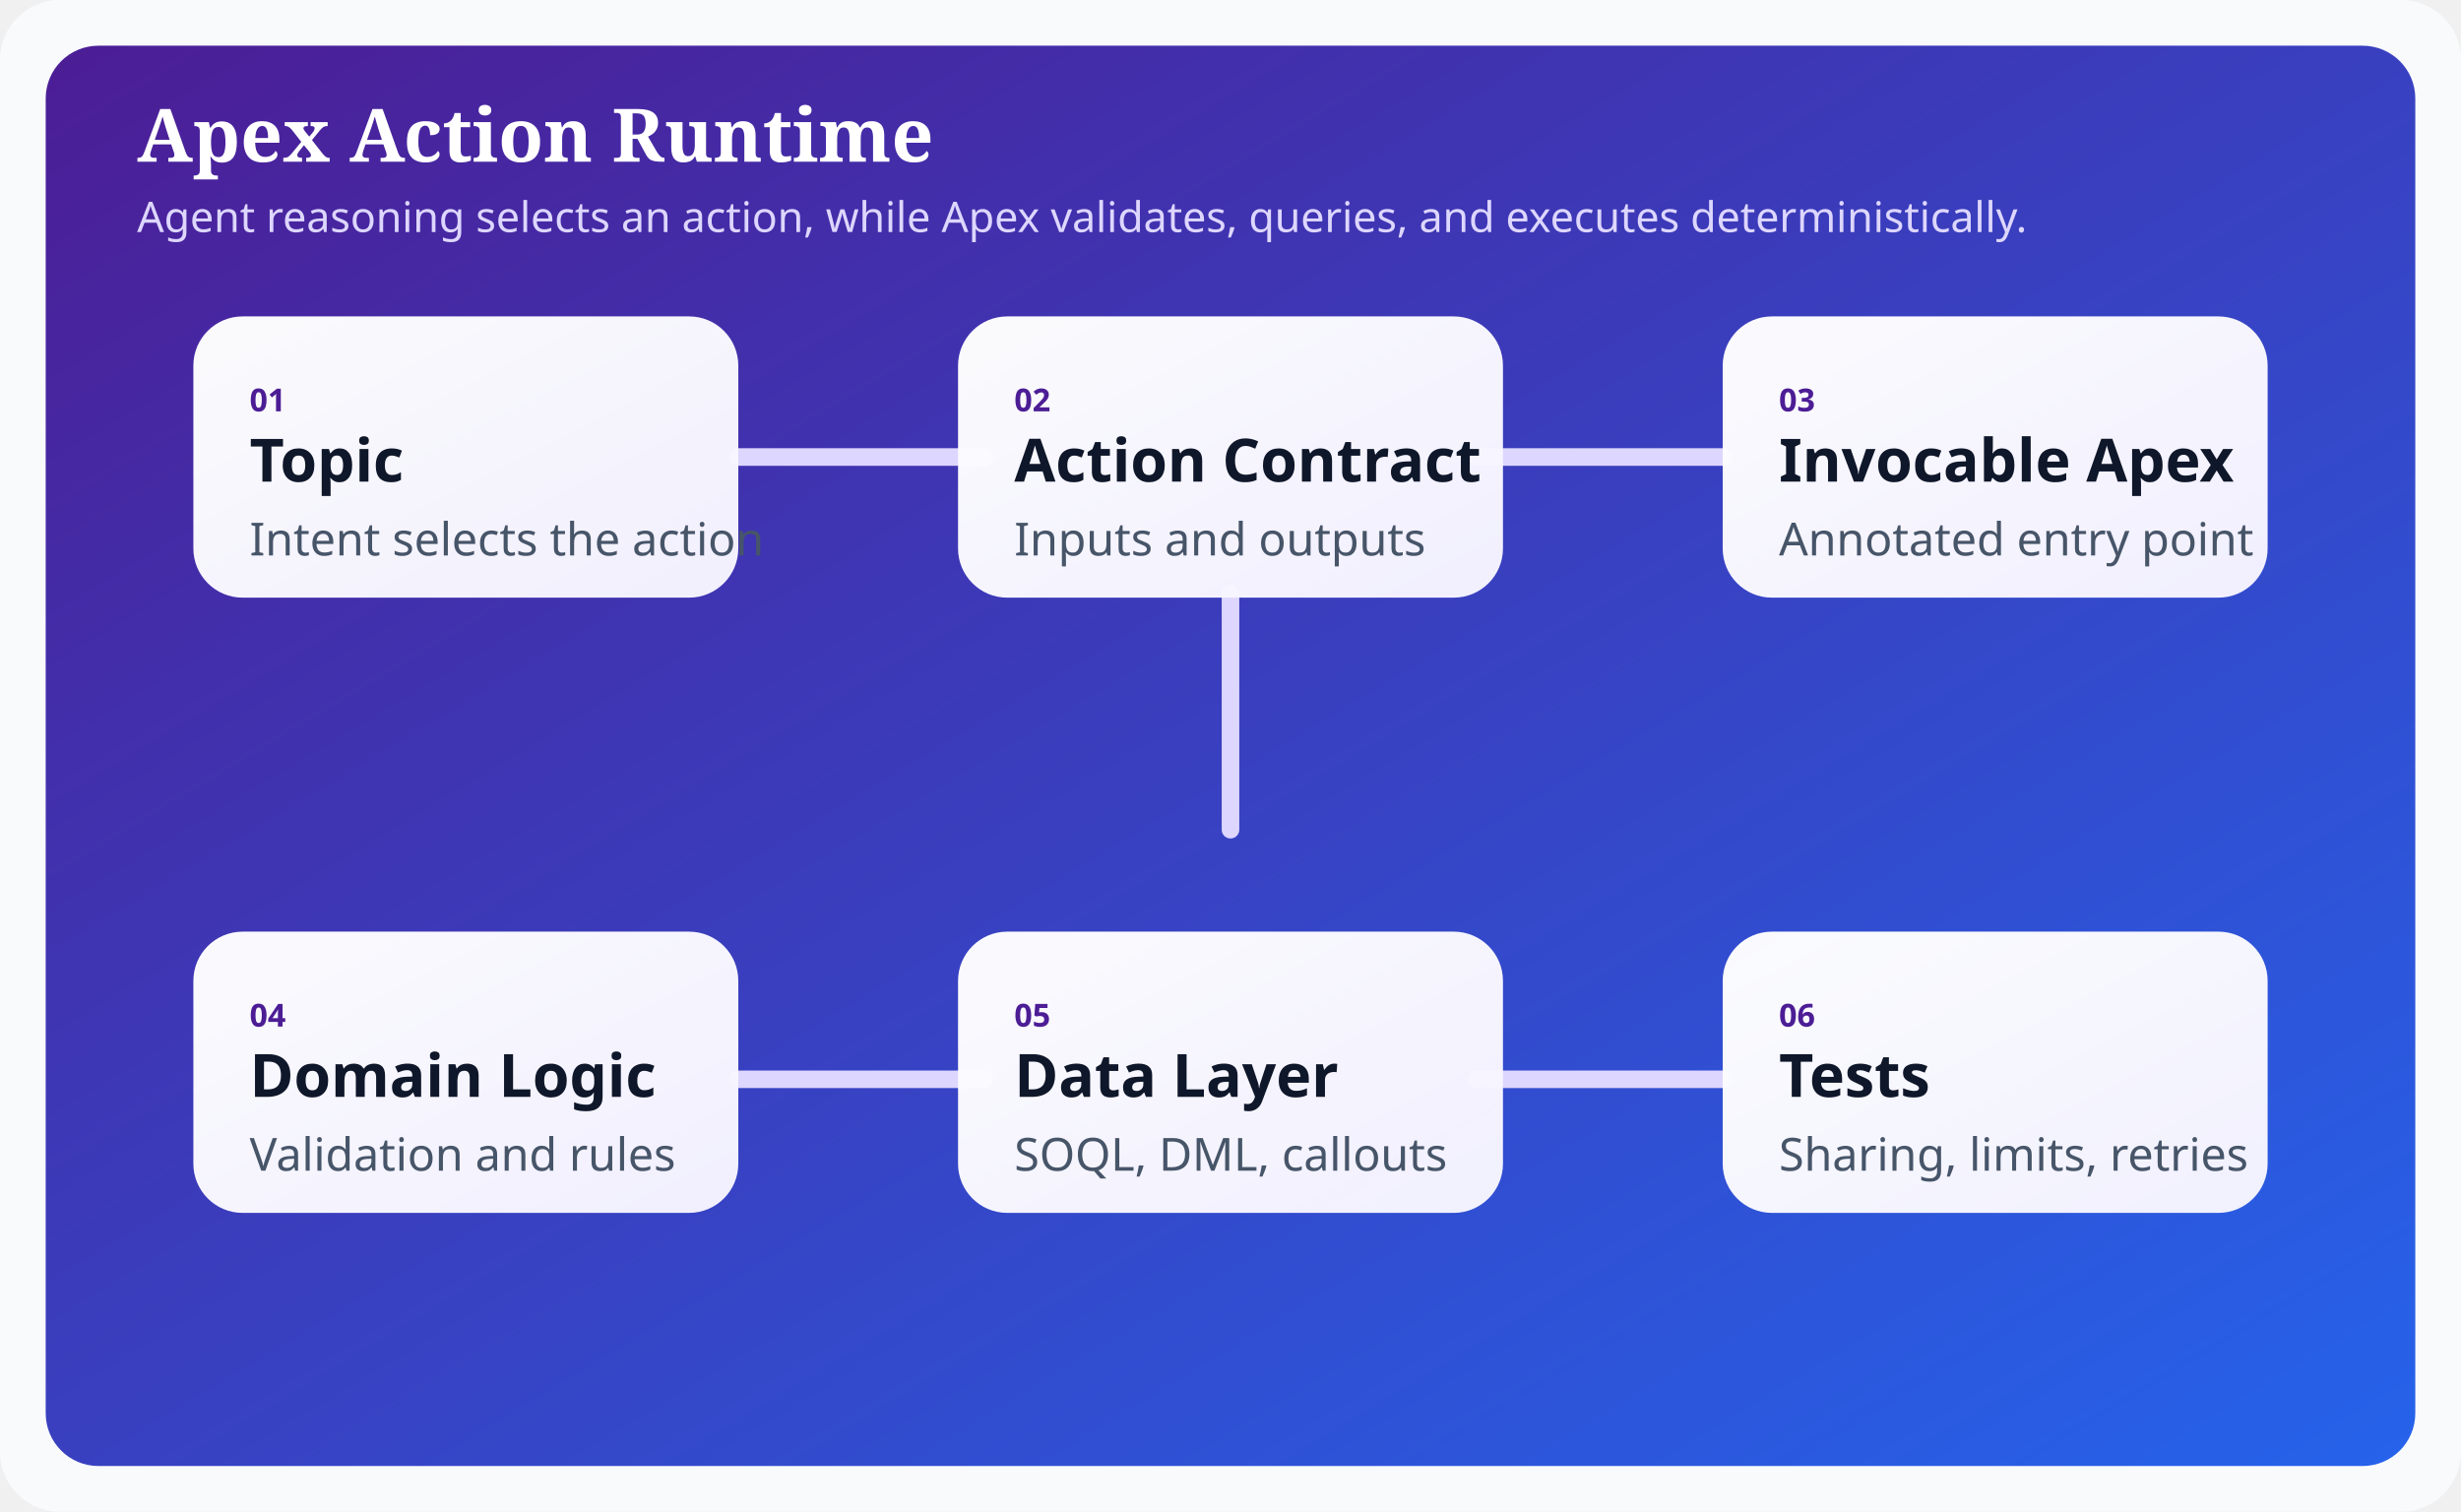
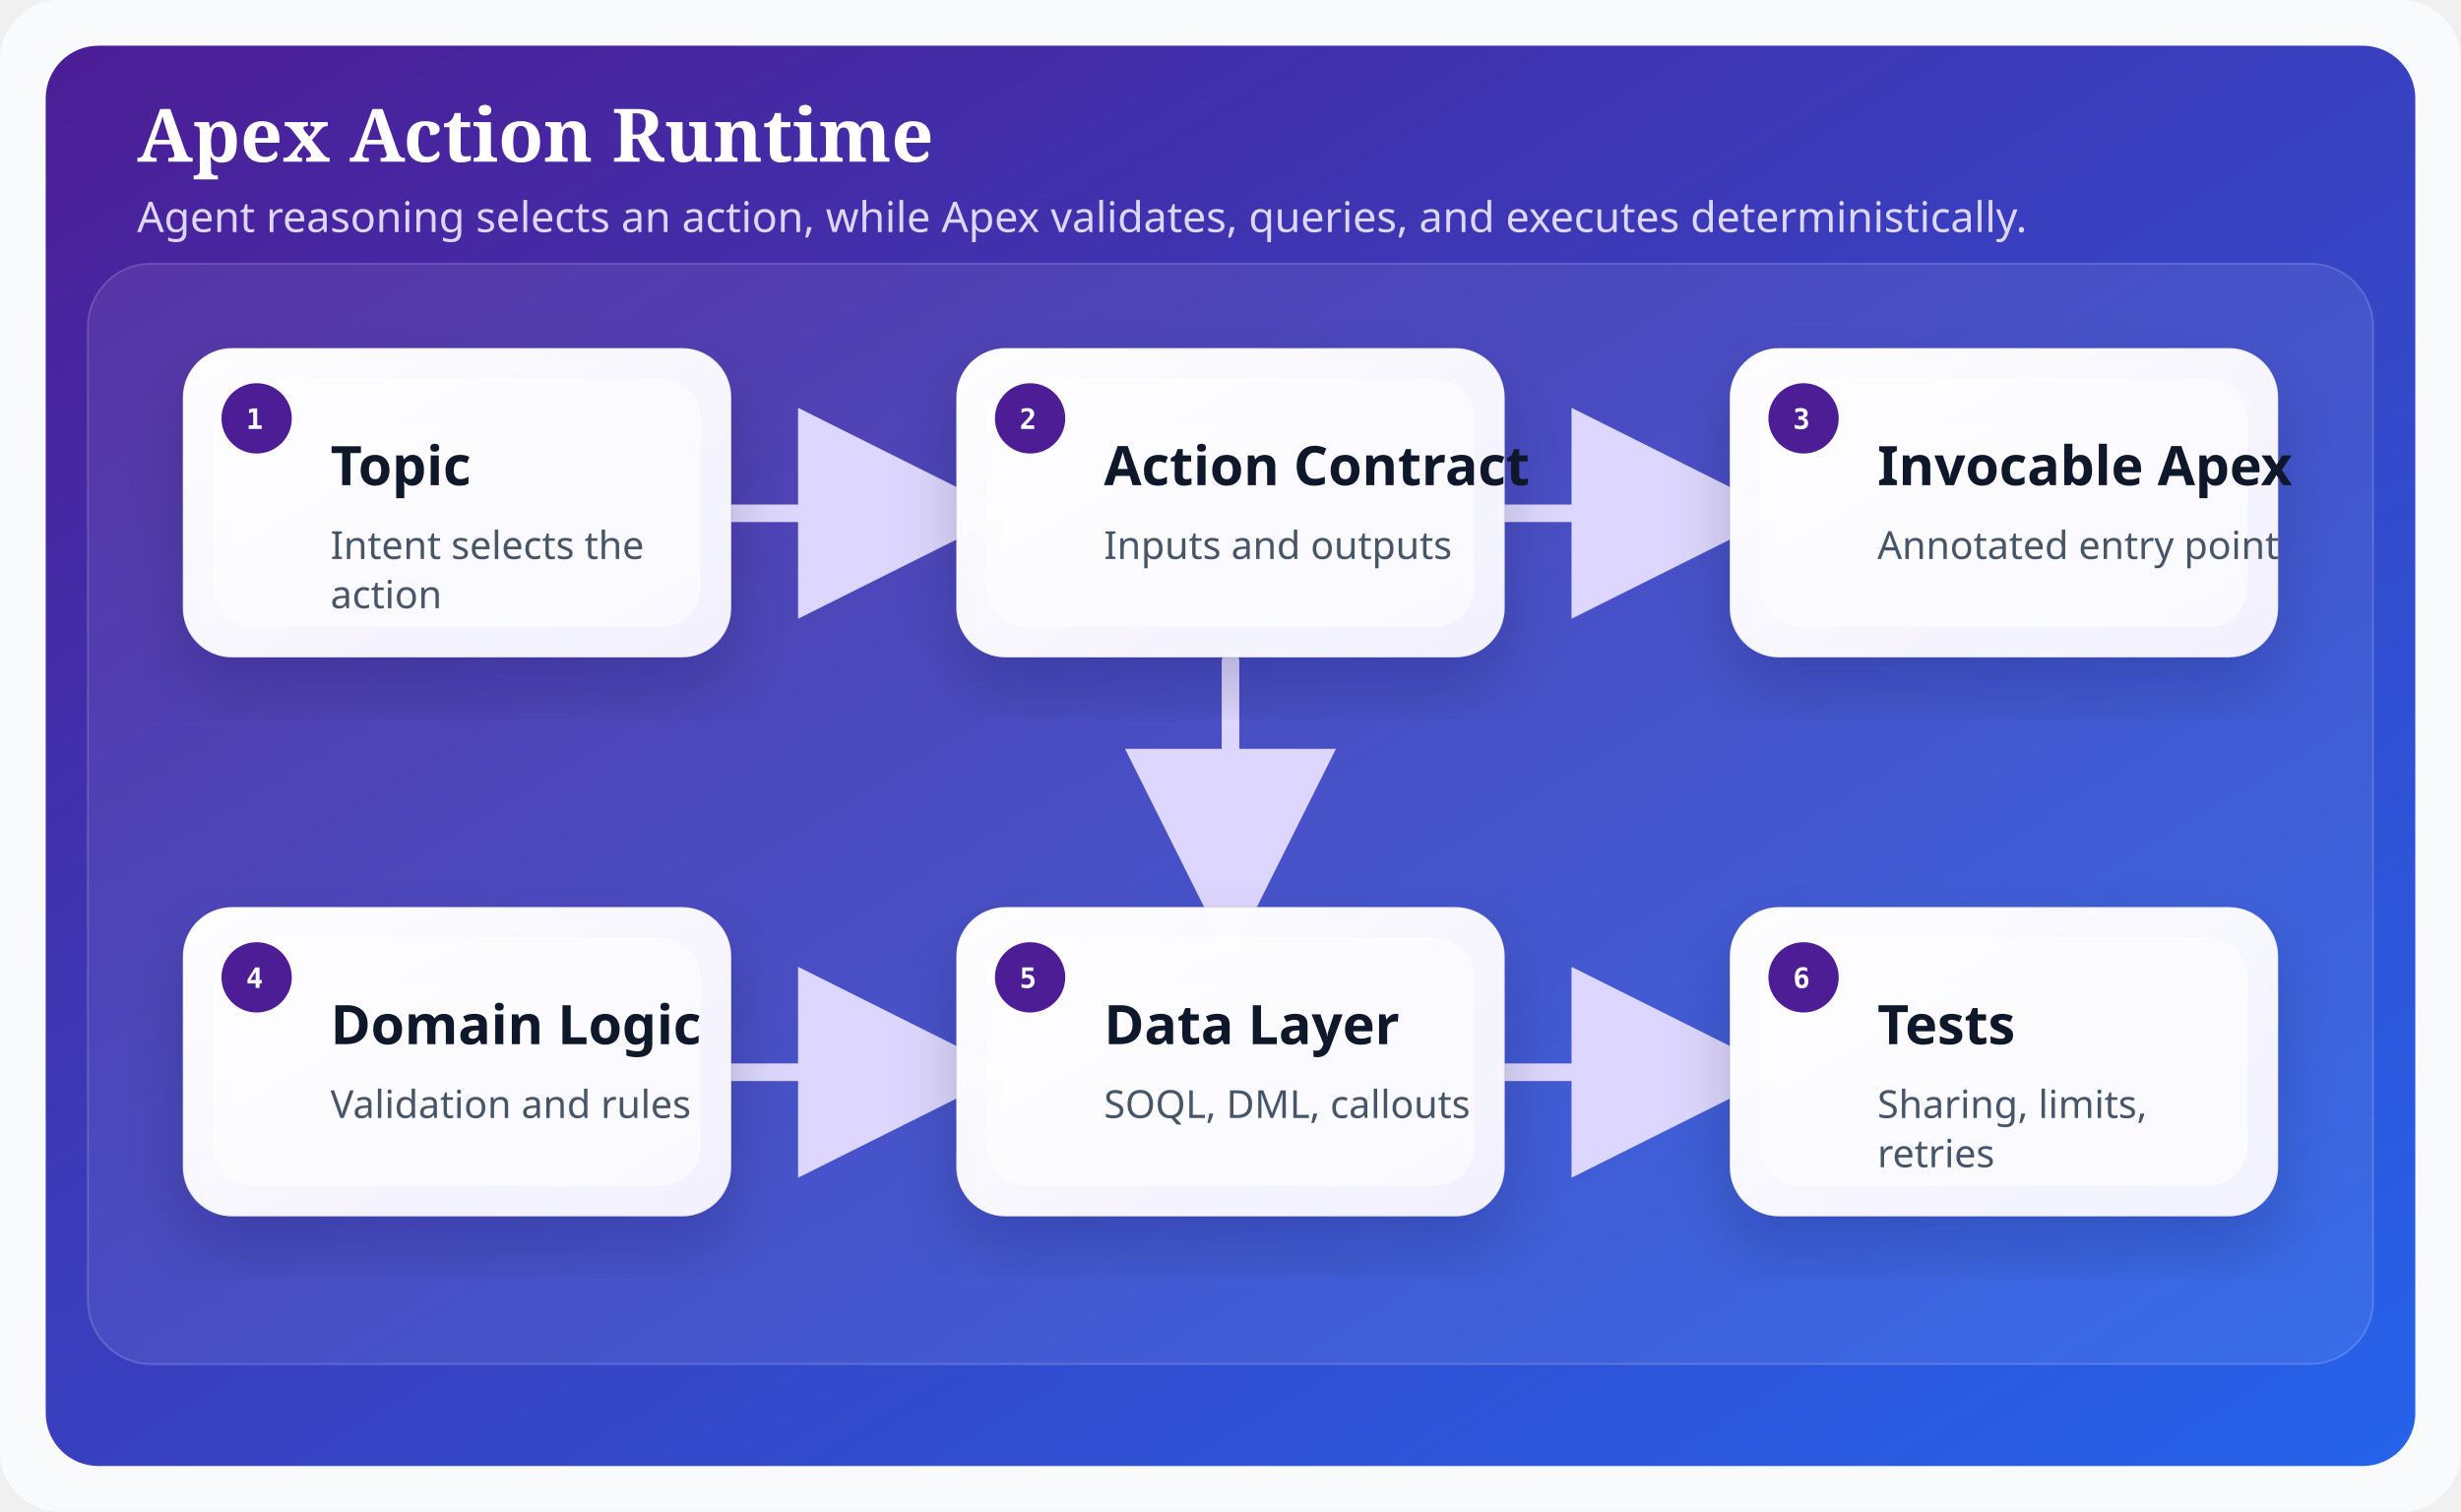
<svg xmlns="http://www.w3.org/2000/svg" width="1400" height="860" viewBox="0 0 1400 860" role="img" aria-labelledby="title desc">
  <defs>
    <linearGradient id="bg" x1="0%" x2="100%" y1="0%" y2="100%">
      <stop offset="0%" stop-color="#4c1d95" />
      <stop offset="100%" stop-color="#2563eb" />
    </linearGradient>
    <linearGradient id="panel" x1="0%" x2="100%" y1="0%" y2="100%">
-       <stop offset="0%" stop-color="#ffffff" stop-opacity="0.98" />
+       <stop offset="0%" stop-color="#ffffff" stop-opacity="0.99" />
      <stop offset="100%" stop-color="#f5f3ff" stop-opacity="0.98" />
    </linearGradient>
+     <filter id="shadow" x="-20%" y="-20%" width="140%" height="140%">
+       <feDropShadow dx="0" dy="18" stdDeviation="18" flood-color="#0f172a" flood-opacity="0.18" />
+     </filter>
+     <marker id="arrow" markerWidth="12" markerHeight="12" refX="9" refY="6" orient="auto">
+       <path d="M0,0 L12,6 L0,12 z" fill="#ddd6fe" />
+     </marker>
  </defs>
  <rect width="1400" height="860" rx="34" fill="#f8fafc" />
  <rect x="26" y="26" width="1348" height="808" rx="30" fill="url(#bg)" />
+   <rect x="50" y="150" width="1300" height="626" rx="36" fill="rgba(255,255,255,0.08)" stroke="rgba(255,255,255,0.18)" />
  <text x="78" y="92" font-family="'Merriweather', serif" font-size="42" fill="#ffffff" font-weight="700">Apex Action Runtime</text>
  <text x="78" y="132" font-family="'Source Sans 3', sans-serif" font-size="24" fill="#ddd6fe">Agent reasoning selects an action, while Apex validates, queries, and executes deterministically.</text>
-   <path d="M420 260 H560" stroke="#ddd6fe" stroke-width="10" stroke-linecap="round" />
-   <path d="M840 260 H980" stroke="#ddd6fe" stroke-width="10" stroke-linecap="round" />
-   <path d="M700 338 V472" stroke="#ddd6fe" stroke-width="10" stroke-linecap="round" />
-   <path d="M420 614 H560" stroke="#ddd6fe" stroke-width="10" stroke-linecap="round" />
-   <path d="M840 614 H980" stroke="#ddd6fe" stroke-width="10" stroke-linecap="round" />
-   <rect x="110" y="180" width="310" height="160" rx="28" fill="url(#panel)" />
-   <rect x="545" y="180" width="310" height="160" rx="28" fill="url(#panel)" />
-   <rect x="980" y="180" width="310" height="160" rx="28" fill="url(#panel)" />
-   <rect x="110" y="530" width="310" height="160" rx="28" fill="url(#panel)" />
-   <rect x="545" y="530" width="310" height="160" rx="28" fill="url(#panel)" />
-   <rect x="980" y="530" width="310" height="160" rx="28" fill="url(#panel)" />
-   <text x="142" y="234" font-family="'Source Sans 3', sans-serif" font-size="18" fill="#4c1d95" font-weight="700">01</text>
-   <text x="142" y="274" font-family="'Source Sans 3', sans-serif" font-size="34" fill="#0f172a" font-weight="700">Topic</text>
-   <text x="142" y="316" font-family="'Source Sans 3', sans-serif" font-size="26" fill="#475569">Intent selects the action</text>
-   <text x="577" y="234" font-family="'Source Sans 3', sans-serif" font-size="18" fill="#4c1d95" font-weight="700">02</text>
-   <text x="577" y="274" font-family="'Source Sans 3', sans-serif" font-size="34" fill="#0f172a" font-weight="700">Action Contract</text>
-   <text x="577" y="316" font-family="'Source Sans 3', sans-serif" font-size="26" fill="#475569">Inputs and outputs</text>
-   <text x="1012" y="234" font-family="'Source Sans 3', sans-serif" font-size="18" fill="#4c1d95" font-weight="700">03</text>
-   <text x="1012" y="274" font-family="'Source Sans 3', sans-serif" font-size="34" fill="#0f172a" font-weight="700">Invocable Apex</text>
-   <text x="1012" y="316" font-family="'Source Sans 3', sans-serif" font-size="26" fill="#475569">Annotated entry point</text>
-   <text x="142" y="584" font-family="'Source Sans 3', sans-serif" font-size="18" fill="#4c1d95" font-weight="700">04</text>
-   <text x="142" y="624" font-family="'Source Sans 3', sans-serif" font-size="34" fill="#0f172a" font-weight="700">Domain Logic</text>
-   <text x="142" y="666" font-family="'Source Sans 3', sans-serif" font-size="26" fill="#475569">Validation and rules</text>
-   <text x="577" y="584" font-family="'Source Sans 3', sans-serif" font-size="18" fill="#4c1d95" font-weight="700">05</text>
-   <text x="577" y="624" font-family="'Source Sans 3', sans-serif" font-size="34" fill="#0f172a" font-weight="700">Data Layer</text>
-   <text x="577" y="666" font-family="'Source Sans 3', sans-serif" font-size="26" fill="#475569">SOQL, DML, callouts</text>
-   <text x="1012" y="584" font-family="'Source Sans 3', sans-serif" font-size="18" fill="#4c1d95" font-weight="700">06</text>
-   <text x="1012" y="624" font-family="'Source Sans 3', sans-serif" font-size="34" fill="#0f172a" font-weight="700">Tests</text>
-   <text x="1012" y="666" font-family="'Source Sans 3', sans-serif" font-size="26" fill="#475569">Sharing, limits, retries</text>
+   <path d="M414 292 H544" stroke="#ddd6fe" stroke-width="10" stroke-linecap="round" marker-end="url(#arrow)" />
+   <path d="M854 292 H984" stroke="#ddd6fe" stroke-width="10" stroke-linecap="round" marker-end="url(#arrow)" />
+   <path d="M700 376 V516" stroke="#ddd6fe" stroke-width="10" stroke-linecap="round" marker-end="url(#arrow)" />
+   <path d="M414 610 H544" stroke="#ddd6fe" stroke-width="10" stroke-linecap="round" marker-end="url(#arrow)" />
+   <path d="M854 610 H984" stroke="#ddd6fe" stroke-width="10" stroke-linecap="round" marker-end="url(#arrow)" />
+   <g>
+     <rect x="104" y="198" width="312" height="176" rx="28" fill="url(#panel)" stroke="rgba(15,23,42,0.08)" filter="url(#shadow)" />
+     <rect x="122" y="216" width="276" height="140" rx="22" fill="rgba(255,255,255,0.56)" stroke="rgba(255,255,255,0.5)" />
+     <circle cx="146" cy="238" r="20" fill="#4c1d95" />
+     <text x="140" y="244" font-family="'IBM Plex Mono', monospace" font-size="16" fill="#ffffff" font-weight="700">1</text>
+     <text x="188" y="276" font-family="'Source Sans 3', sans-serif" font-size="31" fill="#0f172a" font-weight="700">Topic</text>
+     <text x="188" y="318" font-family="'Source Sans 3', sans-serif" font-size="22" fill="#475569">
+       <tspan x="188" dy="0">Intent selects the</tspan>
+       <tspan x="188" dy="28">action</tspan>
+     </text>
+   </g>
+   <g>
+     <rect x="544" y="198" width="312" height="176" rx="28" fill="url(#panel)" stroke="rgba(15,23,42,0.08)" filter="url(#shadow)" />
+     <rect x="562" y="216" width="276" height="140" rx="22" fill="rgba(255,255,255,0.56)" stroke="rgba(255,255,255,0.5)" />
+     <circle cx="586" cy="238" r="20" fill="#4c1d95" />
+     <text x="580" y="244" font-family="'IBM Plex Mono', monospace" font-size="16" fill="#ffffff" font-weight="700">2</text>
+     <text x="628" y="276" font-family="'Source Sans 3', sans-serif" font-size="31" fill="#0f172a" font-weight="700">Action Contract</text>
+     <text x="628" y="318" font-family="'Source Sans 3', sans-serif" font-size="22" fill="#475569">
+       <tspan x="628" dy="0">Inputs and outputs</tspan>
+     </text>
+   </g>
+   <g>
+     <rect x="984" y="198" width="312" height="176" rx="28" fill="url(#panel)" stroke="rgba(15,23,42,0.08)" filter="url(#shadow)" />
+     <rect x="1002" y="216" width="276" height="140" rx="22" fill="rgba(255,255,255,0.56)" stroke="rgba(255,255,255,0.5)" />
+     <circle cx="1026" cy="238" r="20" fill="#4c1d95" />
+     <text x="1020" y="244" font-family="'IBM Plex Mono', monospace" font-size="16" fill="#ffffff" font-weight="700">3</text>
+     <text x="1068" y="276" font-family="'Source Sans 3', sans-serif" font-size="31" fill="#0f172a" font-weight="700">Invocable Apex</text>
+     <text x="1068" y="318" font-family="'Source Sans 3', sans-serif" font-size="22" fill="#475569">
+       <tspan x="1068" dy="0">Annotated entry point</tspan>
+     </text>
+   </g>
+   <g>
+     <rect x="104" y="516" width="312" height="176" rx="28" fill="url(#panel)" stroke="rgba(15,23,42,0.08)" filter="url(#shadow)" />
+     <rect x="122" y="534" width="276" height="140" rx="22" fill="rgba(255,255,255,0.56)" stroke="rgba(255,255,255,0.5)" />
+     <circle cx="146" cy="556" r="20" fill="#4c1d95" />
+     <text x="140" y="562" font-family="'IBM Plex Mono', monospace" font-size="16" fill="#ffffff" font-weight="700">4</text>
+     <text x="188" y="594" font-family="'Source Sans 3', sans-serif" font-size="31" fill="#0f172a" font-weight="700">Domain Logic</text>
+     <text x="188" y="636" font-family="'Source Sans 3', sans-serif" font-size="22" fill="#475569">
+       <tspan x="188" dy="0">Validation and rules</tspan>
+     </text>
+   </g>
+   <g>
+     <rect x="544" y="516" width="312" height="176" rx="28" fill="url(#panel)" stroke="rgba(15,23,42,0.08)" filter="url(#shadow)" />
+     <rect x="562" y="534" width="276" height="140" rx="22" fill="rgba(255,255,255,0.56)" stroke="rgba(255,255,255,0.5)" />
+     <circle cx="586" cy="556" r="20" fill="#4c1d95" />
+     <text x="580" y="562" font-family="'IBM Plex Mono', monospace" font-size="16" fill="#ffffff" font-weight="700">5</text>
+     <text x="628" y="594" font-family="'Source Sans 3', sans-serif" font-size="31" fill="#0f172a" font-weight="700">Data Layer</text>
+     <text x="628" y="636" font-family="'Source Sans 3', sans-serif" font-size="22" fill="#475569">
+       <tspan x="628" dy="0">SOQL, DML, callouts</tspan>
+     </text>
+   </g>
+   <g>
+     <rect x="984" y="516" width="312" height="176" rx="28" fill="url(#panel)" stroke="rgba(15,23,42,0.08)" filter="url(#shadow)" />
+     <rect x="1002" y="534" width="276" height="140" rx="22" fill="rgba(255,255,255,0.56)" stroke="rgba(255,255,255,0.5)" />
+     <circle cx="1026" cy="556" r="20" fill="#4c1d95" />
+     <text x="1020" y="562" font-family="'IBM Plex Mono', monospace" font-size="16" fill="#ffffff" font-weight="700">6</text>
+     <text x="1068" y="594" font-family="'Source Sans 3', sans-serif" font-size="31" fill="#0f172a" font-weight="700">Tests</text>
+     <text x="1068" y="636" font-family="'Source Sans 3', sans-serif" font-size="22" fill="#475569">
+       <tspan x="1068" dy="0">Sharing, limits,</tspan>
+       <tspan x="1068" dy="28">retries</tspan>
+     </text>
+   </g>
</svg>
